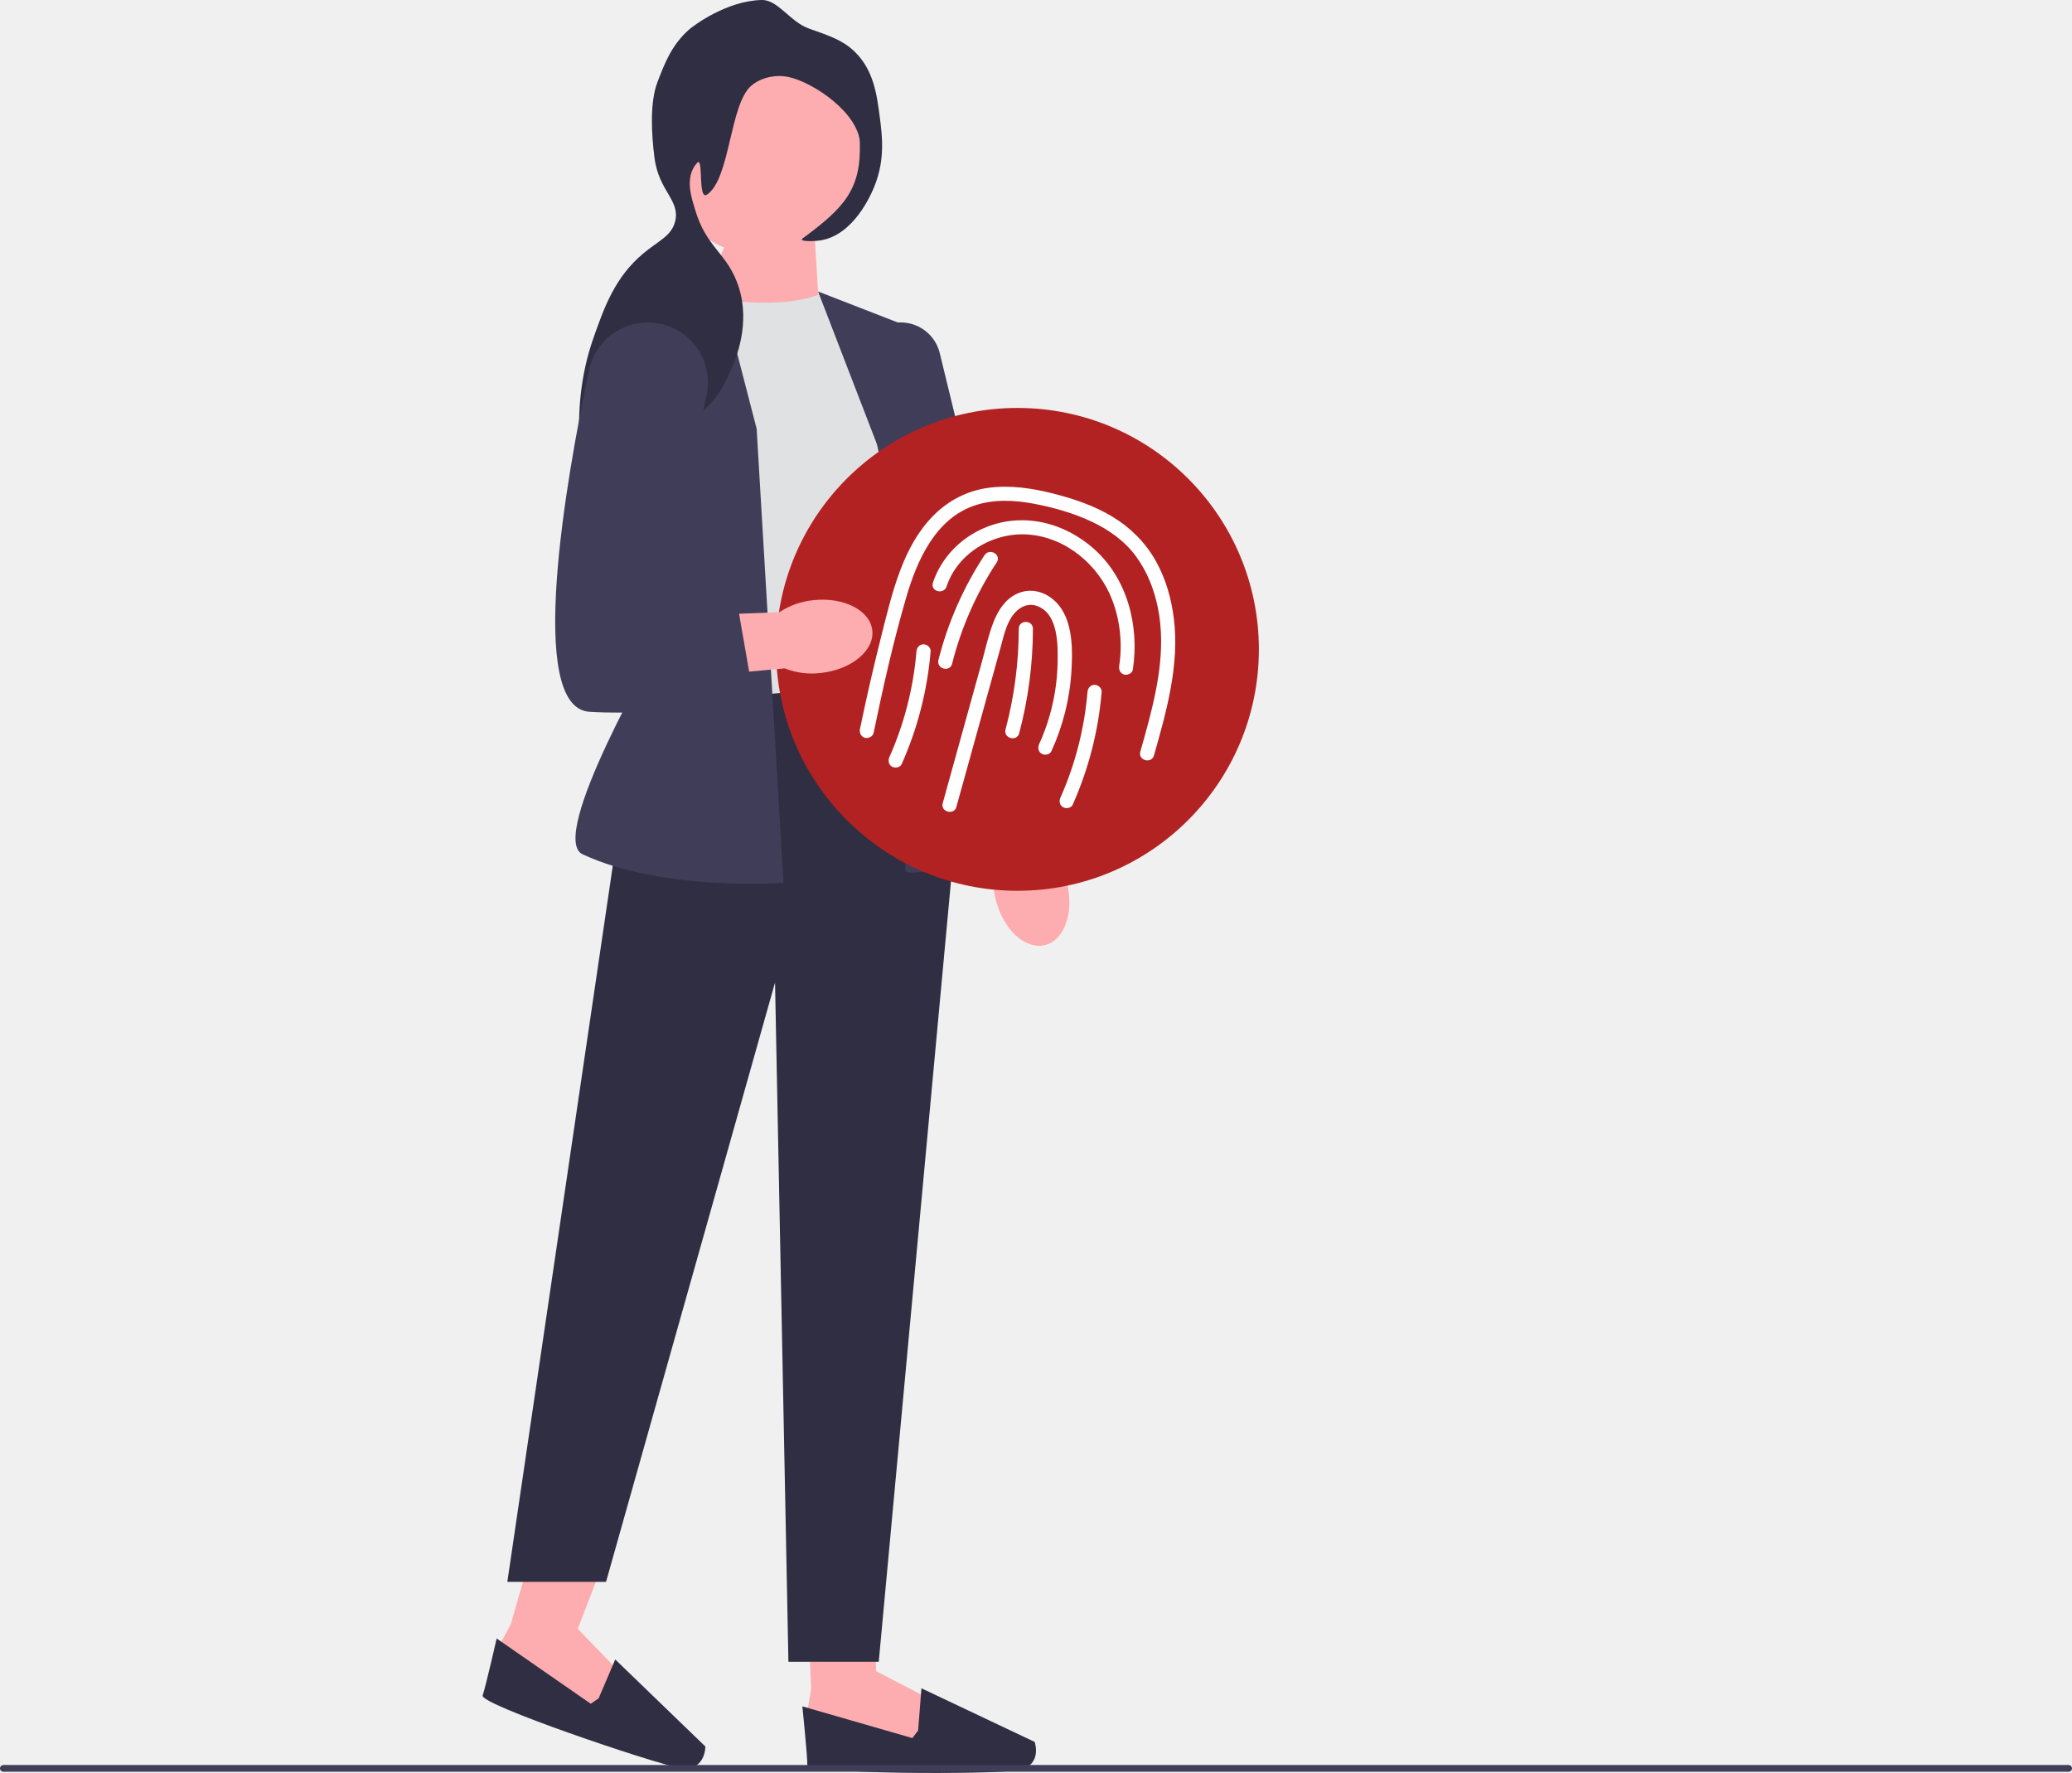
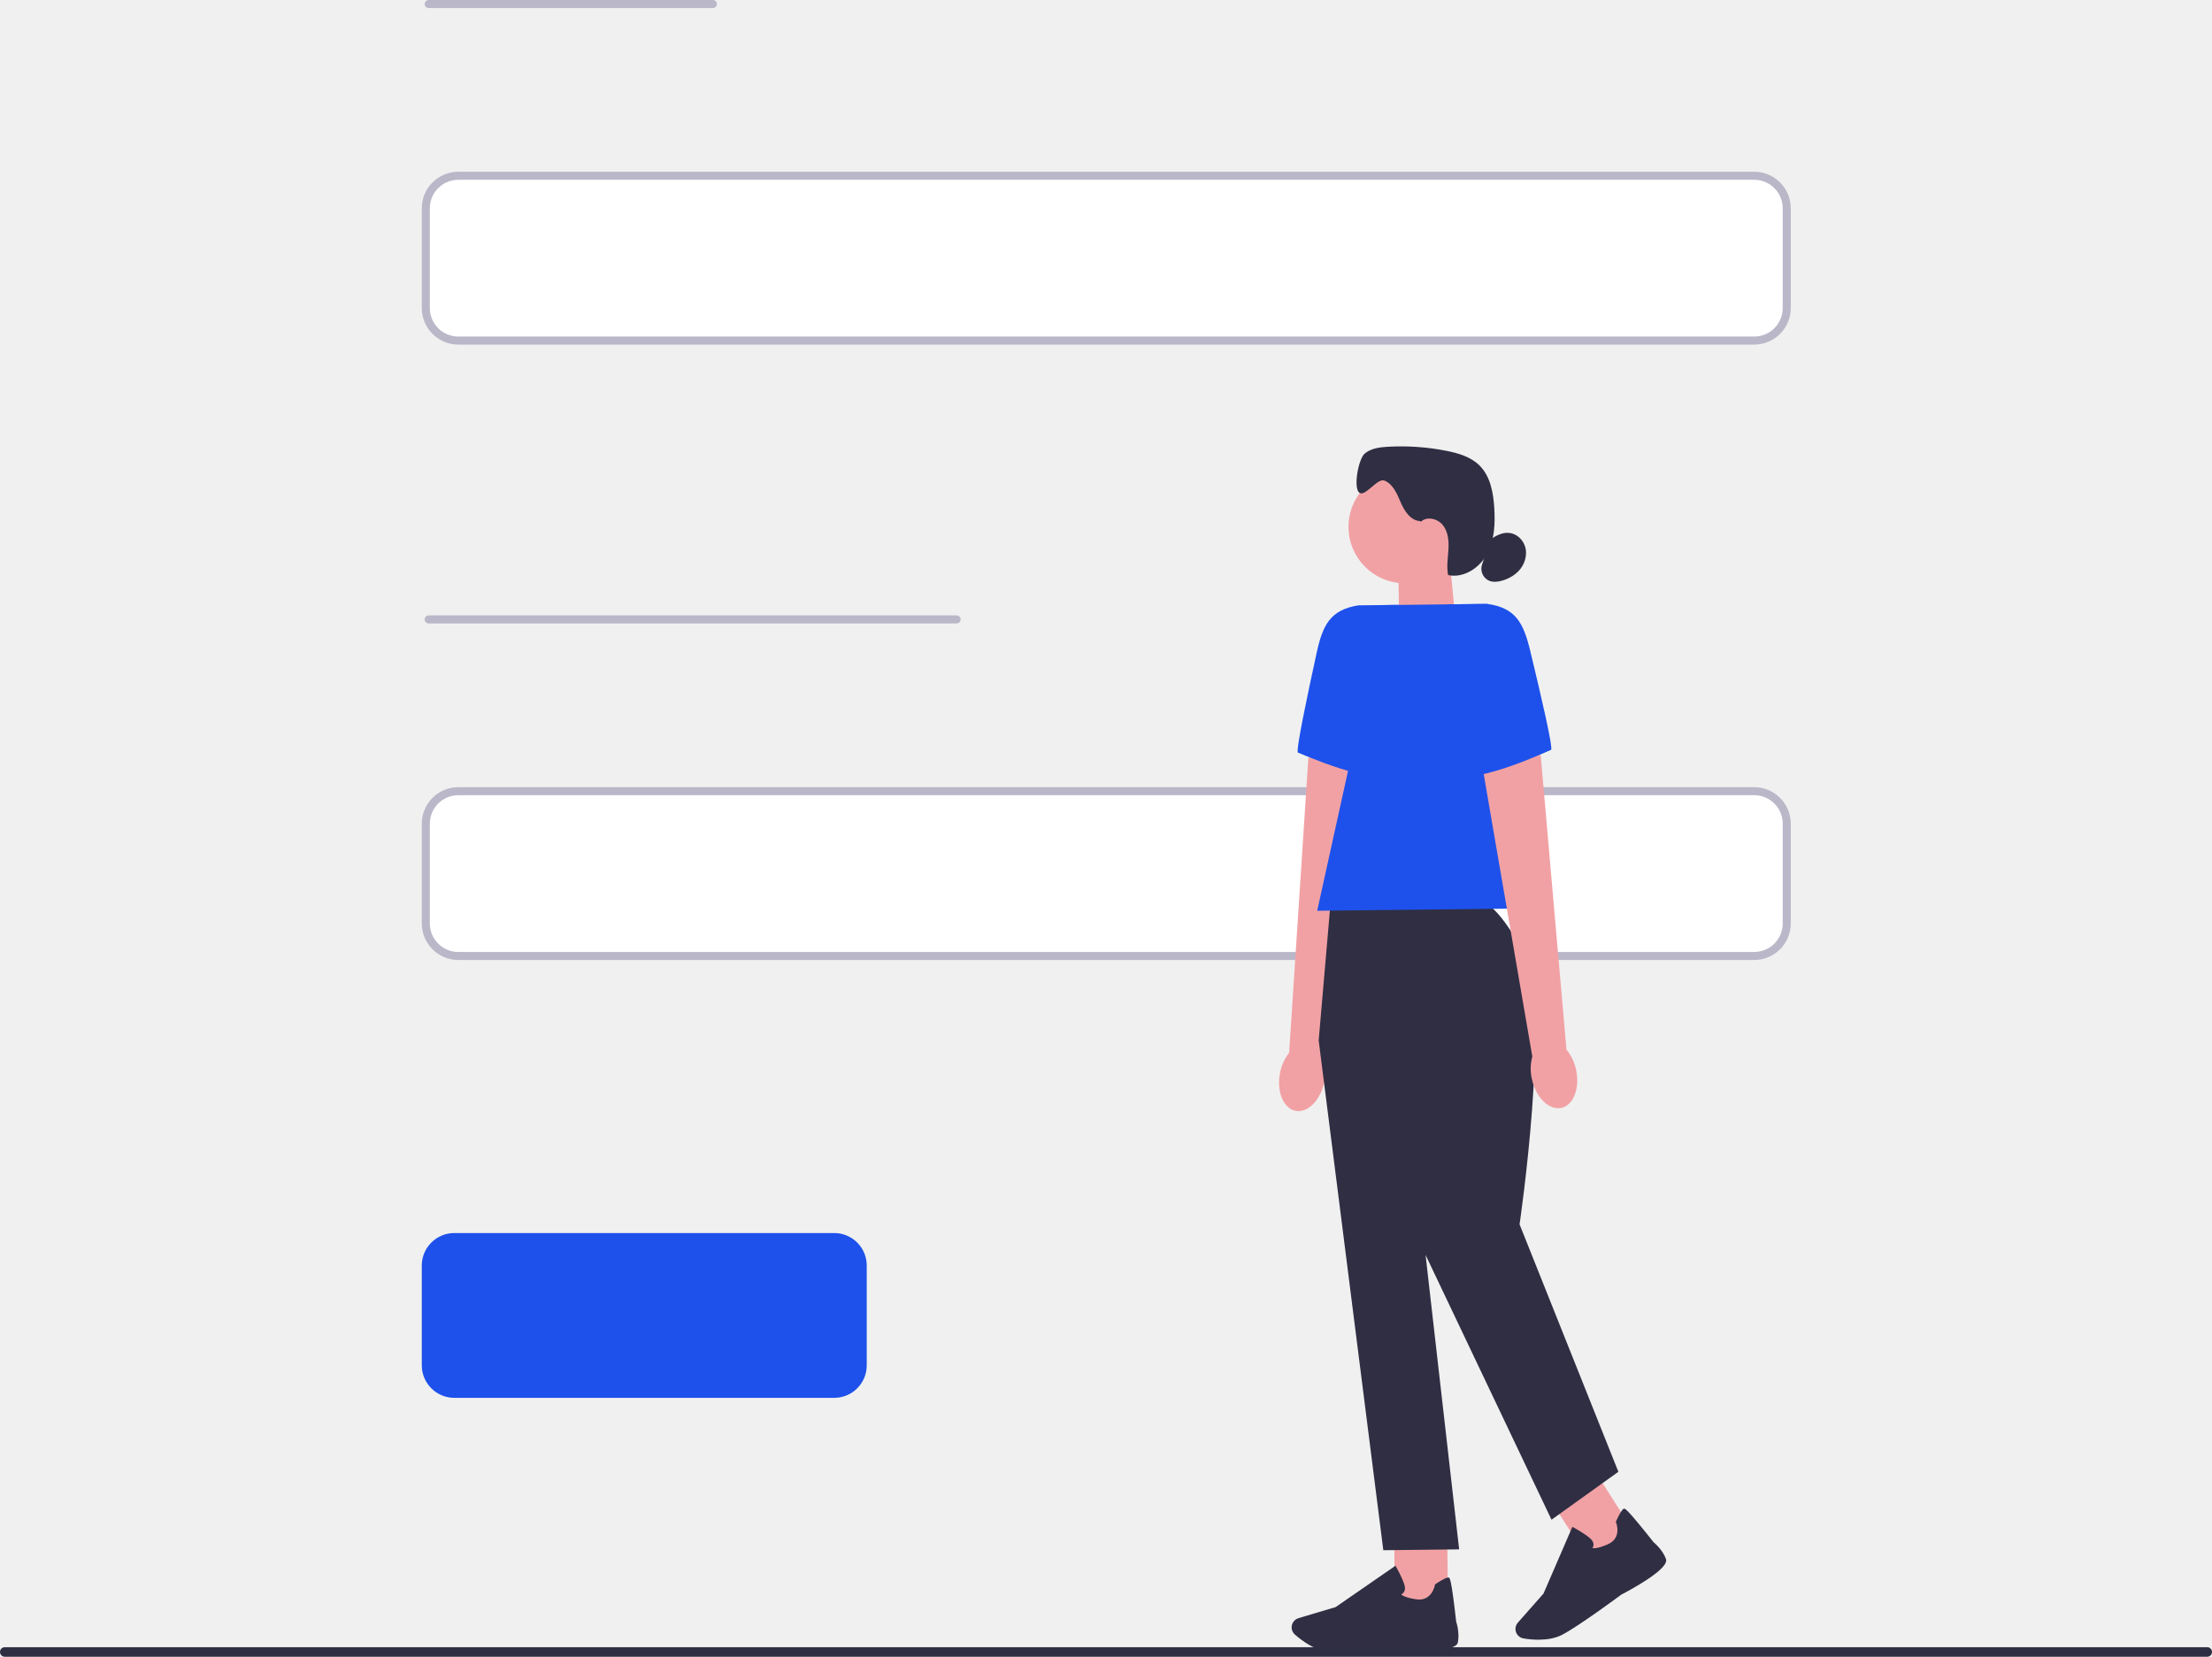
- <svg xmlns="http://www.w3.org/2000/svg" width="731.67" height="625.997" viewBox="0 0 731.67 625.997">
-   <path id="uuid-5ef434d5-ec3b-4be2-96d4-c13c471d6de8-55" d="M376.763,311.697c2.62,10.501-.885,20.354-7.829,22.007-6.944,1.653-14.695-5.518-17.315-16.023-1.106-4.182-1.156-8.566-.145-12.784l-10.519-44.63,21.864-4.459,8.049,44.471c2.886,3.291,4.907,7.207,5.894,11.418,0,0,0,0,0,0Z" fill="#fdadb0" />
-   <g>
-     <polygon points="285.095 566.897 286.442 596.149 285.093 604.244 289.814 613.687 326.913 617.734 328.937 600.196 309.376 590.078 308.807 573.55 285.095 566.897" fill="#fdadb0" />
-     <path d="M324.215,610.989l-2.024,2.698-38.852-11.196s1.753,17.267,1.753,20.639,64.08,3.373,73.723,2.024,6.546-10.118,6.546-10.118l-39.988-18.929-1.158,14.881h0Z" fill="#2f2e43" />
-   </g>
-   <g>
-     <polygon points="188.439 545.365 180.354 573.509 176.486 580.746 177.937 591.204 211.79 606.911 219.319 590.943 204.025 575.097 213.619 550.219 188.439 545.365" fill="#fdadb0" />
-     <path d="M211.392,599.657l-2.781,1.909-33.225-23.041s-3.865,16.92-4.945,20.115,59.631,23.703,69.198,25.51,9.44-7.491,9.44-7.491l-31.827-30.73-5.86,13.728h0l-0-0Z" fill="#2f2e43" />
-   </g>
-   <polygon points="287.71 83.967 289.127 106.973 246.169 109.152 259.471 78.842 287.71 83.967" fill="#fdadb0" />
-   <path d="M290.223,103.531c-11.514,5.136-29.931,3.731-50.802,0l-3.262,144.597s65.288,13.126,87.735-11.093l-11.814-118.145-21.857-15.359s0,0,0,0Z" fill="#e0e1e2" />
-   <polygon points="316.805 240.579 224.635 249.689 179.15 558.536 214.002 558.536 273.682 346.909 278.408 586.743 310.307 586.743 337.48 293.153 316.805 240.579" fill="#2f2e43" />
-   <path d="M252.524,94.671l-30.968,18.326c-11.731,6.942-17.261,20.957-13.431,34.039l23.934,81.747s-38.975,66.957-26.31,72.865c28.459,13.274,70.927,10.042,70.927,10.042l-9.491-160.309-14.66-56.709,0,0s0-0,0-0Z" fill="#3f3d58" />
-   <path d="M288.877,102.924l35.016,13.604,8.27,101.014,23.16,81.376c-39.228,14.319-35.565,7.646-35.565,7.646l-6.498-140.415-24.383-63.225,0,0s0-0,0-0Z" fill="#3f3d58" />
-   <path d="M340.031,297.196l-.12-.553-35.794-165.551c-1-4.626,.279-9.262,3.508-12.722,3.23-3.46,7.769-5.053,12.453-4.372,5.777,.84,10.402,5.048,11.782,10.721l39.316,161.606-31.146,10.871h-0Z" fill="#3f3d58" />
-   <circle cx="269.07" cy="55.227" r="34.852" fill="#fdadb0" />
-   <path d="M285.651,10.073c7.677,2.698,12.069,4.242,16.093,8.118,6.797,6.548,7.918,15.298,8.961,23.429,.815,6.36,1.87,14.584-1.855,23.98-1.271,3.206-7.437,17.492-19.238,19.298-2.318,.354-7.759,.448-6.191-.71,14.515-10.716,20.71-17.186,20.202-33.702-.315-10.262-15.996-21.342-25.308-23.334-3.922-.839-9.144-.073-12.889,3.002-7.826,6.424-7.492,32.991-15.744,38.544-3.394,2.284-1.132-13.793-3.524-11.186-4.718,5.144-1.692,13.022-.844,16.022,4.022,14.231,11.604,15.624,15.532,27.776,4.241,13.12-1.097,25.473-2.362,28.402-2.202,5.096-5.98,13.841-14.614,18.036-10.958,5.325-19.596-1.609-24.69,4.336-2.848,3.323-1.307,6.843-6.451,17.18-1.679,3.374-2.519,5.062-3.262,5.002-3.517-.283-9.212-28.438-.002-54.658,3.865-11.004,7.652-21.784,17.803-30.215,5.367-4.457,9.868-6.061,11.149-11.265,1.83-7.436-5.77-10.609-7.293-22.341-1.042-8.024-1.773-19.499,1.06-26.854,2.675-6.946,4.997-12.975,11.076-18.442,1.46-1.313,13.245-10.238,25.741-10.49,5.753-.116,9.979,7.728,16.649,10.072h0Z" fill="#2f2e43" />
-   <g>
-     <circle cx="359.294" cy="229.28" r="85.243" fill="#b22222" />
-     <g>
-       <path d="M337.725,284.894c5.175-18.666,10.349-37.333,15.524-55.999,1.102-3.974,1.954-8.388,4.476-11.76,1.949-2.607,5.016-4.313,8.261-3.241,7.737,2.556,7.612,13.721,7.475,20.235-.207,9.833-2.427,19.643-6.513,28.594-.56,1.227-.35,2.691,.897,3.42,1.075,.629,2.857,.337,3.42-.897,4.091-8.962,6.523-18.555,7.089-28.398,.488-8.493,.525-19.693-6.837-25.482-3.598-2.829-8.19-3.67-12.408-1.714-4.168,1.932-6.714,5.933-8.315,10.076-1.78,4.606-2.84,9.546-4.158,14.299l-4.246,15.316c-3.162,11.407-6.325,22.814-9.487,34.222-.861,3.105,3.962,4.431,4.821,1.329h0v0h-0Z" fill="#fff" />
-       <path d="M359.896,258.897c3.202-12.019,4.838-24.447,4.852-36.885,.004-3.217-4.996-3.222-5,0-.013,12.017-1.579,23.944-4.673,35.556-.829,3.113,3.993,4.44,4.821,1.329h-0Z" fill="#fff" />
-       <path d="M308.494,258.752c3.351-16.157,6.978-32.366,11.629-48.204,3.771-12.843,10.274-27.397,23.998-32.054,6.816-2.313,14.204-1.94,21.18-.598,6.918,1.331,13.925,3.311,20.301,6.34,6.036,2.867,11.619,6.82,15.592,12.264,3.922,5.375,6.365,11.612,7.681,18.107,3.055,15.073-.541,30.471-4.57,44.999-.536,1.934-1.084,3.864-1.633,5.794-.881,3.101,3.942,4.424,4.821,1.329,4.452-15.663,9.077-32.025,7.003-48.463-.897-7.109-2.891-14.093-6.445-20.35-3.642-6.412-8.896-11.653-15.195-15.462-6.353-3.842-13.504-6.288-20.665-8.123-7.606-1.95-15.522-3.15-23.356-2.06-7.387,1.027-14.043,4.53-19.274,9.818-5.359,5.418-8.983,12.187-11.657,19.262-2.949,7.803-4.875,15.999-6.904,24.077-2.144,8.538-4.145,17.112-6,25.717-.451,2.091-.892,4.184-1.327,6.278-.274,1.321,.385,2.701,1.746,3.075,1.239,.34,2.8-.418,3.075-1.746h0Z" fill="#fff" />
-       <path d="M334.263,207.066c3.899-11.831,16.455-19.156,28.611-18.344,13.475,.9,25.154,10.741,29.885,23.124,2.811,7.358,3.636,15.457,2.454,23.243-.202,1.333,.336,2.688,1.746,3.075,1.182,.325,2.871-.403,3.075-1.746,2.362-15.562-1.979-32.52-14.226-43.043-5.743-4.935-12.777-8.35-20.307-9.373-7.241-.983-14.541,.357-20.952,3.882-7.032,3.867-12.587,10.205-15.108,17.854-1.009,3.063,3.817,4.376,4.821,1.329h0l0-0Z" fill="#fff" />
-       <path d="M323.625,229.998c-1.074,12.826-4.307,25.509-9.537,37.273-.548,1.233-.358,2.686,.897,3.42,1.065,.623,2.869,.343,3.42-.897,5.614-12.626,9.066-26.024,10.219-39.796,.113-1.347-1.23-2.5-2.5-2.5-1.446,0-2.387,1.149-2.5,2.5h0Z" fill="#fff" />
-       <path d="M384.021,244.315c-1.074,12.826-4.307,25.509-9.537,37.273-.548,1.233-.358,2.686,.897,3.42,1.065,.623,2.869,.343,3.42-.897,5.614-12.626,9.066-26.024,10.219-39.796,.113-1.347-1.23-2.5-2.5-2.5-1.446,0-2.387,1.149-2.5,2.5h0l0-0Z" fill="#fff" />
-       <path d="M336.205,234.364c3.215-12.749,8.542-24.831,15.769-35.814,1.774-2.696-2.554-5.203-4.317-2.524-7.444,11.313-12.962,23.878-16.273,37.009-.787,3.121,4.034,4.452,4.821,1.329h0v0h-0Z" fill="#fff" />
-     </g>
-   </g>
-   <path d="M0,624.383c0,.66,.53,1.19,1.19,1.19H730.48c.66,0,1.19-.53,1.19-1.19,0-.66-.53-1.19-1.19-1.19H1.19c-.66,0-1.19,.53-1.19,1.19Z" fill="#3f3d58" />
-   <path id="uuid-ed8d5917-2465-4251-8a73-24d647765b28-56" d="M287.343,211.895c10.763-1.132,20.032,3.711,20.702,10.817,.67,7.106-7.511,13.783-18.278,14.914-4.295,.513-8.643-.048-12.68-1.637l-45.66,4.201-1.371-22.272,45.159-1.776c3.661-2.399,7.82-3.855,12.128-4.246,0,0,0,0,0,0Z" fill="#fdadb0" />
-   <path d="M231.713,114.053h-0c-11.053-1.557-21.422,5.711-23.719,16.633-8.015,38.108-22.397,119.281,.192,120.637,29.536,1.772,57.891-5.316,57.891-5.316l-7.089-40.76-23.038-2.363,13.552-63.386c2.573-12.035-5.601-23.728-17.788-25.444l0-0Z" fill="#3f3d58" />
+ <svg xmlns="http://www.w3.org/2000/svg" width="550.6" height="412.445" viewBox="0 0 550.6 412.445">
+   <path d="m550.6,411.255c0,.66-.53,1.19-1.19,1.19H1.19c-.66,0-1.19-.53-1.19-1.19s.53-1.19,1.19-1.19h548.22c.66,0,1.19.53,1.19,1.19Z" fill="#2e2e43" stroke-width="0" />
+   <path d="m436.659,84.784H114.076c-4.459,0-8.086-3.627-8.086-8.086v-24.853c0-4.459,3.627-8.086,8.086-8.086h322.583c4.459,0,8.086,3.627,8.086,8.086v24.853c0,4.459-3.627,8.086-8.086,8.086Z" fill="#fff" stroke="#bab7c9" stroke-linecap="round" stroke-linejoin="round" stroke-width="2" />
+   <path d="m436.659,237.99H114.076c-4.459,0-8.086-3.627-8.086-8.086v-24.853c0-4.459,3.627-8.086,8.086-8.086h322.583c4.459,0,8.086,3.627,8.086,8.086v24.853c0,4.459-3.627,8.086-8.086,8.086Z" fill="#fff" stroke="#bab7c9" stroke-linecap="round" stroke-linejoin="round" stroke-width="2" />
+   <path d="m207.659,347.99h-94.583c-4.459,0-8.086-3.627-8.086-8.086v-24.853c0-4.459,3.627-8.086,8.086-8.086h94.583c4.459,0,8.086,3.627,8.086,8.086v24.853c0,4.459-3.627,8.086-8.086,8.086Z" fill="#1e51eb" stroke-width="0" />
+   <line x1="106.698" y1="1" x2="177.448" y2="1" fill="none" stroke="#bab7c9" stroke-linecap="round" stroke-linejoin="round" stroke-width="2" />
+   <line x1="106.698" y1="154.206" x2="238.123" y2="154.206" fill="none" stroke="#bab7c9" stroke-linecap="round" stroke-linejoin="round" stroke-width="2" />
+   <rect x="390.511" y="369.323" width="13.204" height="18.73" transform="translate(-141.4433 273.5202) rotate(-32.59)" fill="#f1a1a4" stroke-width="0" />
+   <polygon points="362.348 155.102 348.294 159.901 348.073 139.608 360.863 139.465 362.348 155.102" fill="#f1a1a4" stroke-width="0" />
+   <circle cx="349.714" cy="131.157" r="14.054" fill="#f1a1a4" stroke-width="0" />
+   <path d="m353.56,129.724c-2.348-.045-3.924-2.4-4.864-4.566-.94-2.153-1.907-4.644-4.092-5.519-1.79-.713-4.877,4.267-6.304,2.97-1.485-1.355-.13-8.438,1.42-9.715s3.677-1.55,5.675-1.673c4.897-.279,9.819.058,14.631,1.012,2.97.584,6.044,1.485,8.204,3.606,2.743,2.691,3.483,6.79,3.716,10.623.246,3.924.058,8.036-1.809,11.499-1.874,3.457-5.837,6.032-9.683,5.201-.409-2.082-.045-4.216.084-6.343.13-2.114-.058-4.397-1.368-6.07s-4.073-2.309-5.558-.798" fill="#2f2e43" stroke-width="0" />
+   <path d="m370.902,134.4c1.394-1.044,3.061-1.926,4.793-1.732,1.874.201,3.47,1.732,3.969,3.548s-.019,3.826-1.154,5.331-2.841,2.503-4.657,3.016c-1.051.298-2.199.422-3.21,0-1.485-.623-2.302-2.497-1.738-4.008" fill="#2f2e43" stroke-width="0" />
+   <path id="uuid-31bdf68e-d938-48b7-86ad-7ba8e8b265d3-91-89-41-141" d="m318.603,267.171c-.882,4.624.876,8.827,3.937,9.378,3.055.551,6.252-2.756,7.141-7.38.383-1.842.298-3.749-.246-5.558l10.811-72.482-14.566-2.568-4.793,73.52c-1.174,1.505-1.959,3.249-2.283,5.111h0v-.019h-0Z" fill="#f1a1a4" stroke-width="0" />
+   <path d="m348.034,150.588l-9.923.11c-7.004,1.135-8.866,4.903-10.377,11.83-2.315,10.565-5.273,24.645-4.65,24.839.992.324,17.965,8.081,26.558,6.161l-1.602-42.94h-.006Z" fill="#1e51eb" stroke-width="0" />
+   <rect x="347.122" y="381.034" width="13.204" height="18.73" transform="translate(-4.33864 3.97541) rotate(-.64)" fill="#f1a1a4" stroke-width="0" />
+   <path d="m334.46,411.324c-1.394.019-2.62,0-3.554-.078-3.515-.279-6.881-2.834-8.587-4.326-.765-.668-1.018-1.758-.636-2.691h0c.272-.668.83-1.18,1.531-1.394l9.242-2.75,14.897-10.292.169.298c.065.11,1.569,2.75,2.082,4.54.195.681.156,1.245-.13,1.686-.195.305-.467.486-.687.597.272.279,1.128.85,3.762,1.239,3.826.571,4.598-3.411,4.624-3.58l.026-.136.11-.078c1.809-1.2,2.918-1.738,3.308-1.628.246.065.642.188,1.848,10.98.11.337.901,2.815.409,5.201-.532,2.594-11.849,1.822-14.106,1.647-.065.006-8.522.707-14.32.765h.019-.006v0Z" fill="#2f2e43" stroke-width="0" />
+   <path d="m383.212,408.211c-1.55.019-2.977-.156-3.995-.324-.999-.169-1.79-.953-1.959-1.952h0c-.13-.72.084-1.44.558-1.985l6.382-7.225,7.186-16.616.305.162c.11.058,2.782,1.505,4.17,2.75.525.473.791.973.791,1.505,0,.363-.136.662-.272.863.383.091,1.407.117,3.846-.94,3.548-1.544,2.095-5.331,2.03-5.48l-.052-.13.058-.117c.901-1.972,1.563-3.022,1.946-3.139.246-.065.642-.188,7.38,8.334.272.227,2.257,1.907,3.1,4.19.914,2.484-9.08,7.815-11.103,8.859-.058.052-10.507,7.815-14.8,10.04-1.706.882-3.736,1.174-5.584,1.187l.019.019h-.006v0Z" fill="#2f2e43" stroke-width="0" />
+   <path d="m368.178,224.185l-36.967.409-2.97,34.425,16.09,126.908,18.873-.214-8.36-73.305,31.351,65.925,16.642-11.933-24.593-61.599s7.945-53.985,1.083-67.332c-6.855-13.347-11.142-13.302-11.142-13.302v.019h-.006v0Z" fill="#2f2e43" stroke-width="0" />
+   <polygon points="386.584 226.079 327.871 226.734 344.642 150.633 370.228 150.341 386.584 226.079" fill="#1e51eb" stroke-width="0" />
+   <path id="uuid-0d1d7be6-7e67-43a2-9b15-a4bbed67d7bc-92-90-42-142" d="m392.317,266.354c.986,4.611-.681,8.846-3.723,9.462-3.048.623-6.317-2.614-7.296-7.225-.422-1.835-.383-3.742.117-5.565l-12.426-72.229,14.502-2.893,6.427,73.403c1.206,1.479,2.03,3.21,2.4,5.059h0v-.013Z" fill="#f1a1a4" stroke-width="0" />
+   <path d="m360.311,150.452l9.923-.11c7.024.986,8.969,4.708,10.643,11.603,2.549,10.513,5.811,24.515,5.201,24.729-.992.337-17.777,8.47-26.409,6.745l.655-42.966h-.013Z" fill="#1e51eb" stroke-width="0" />
</svg>
